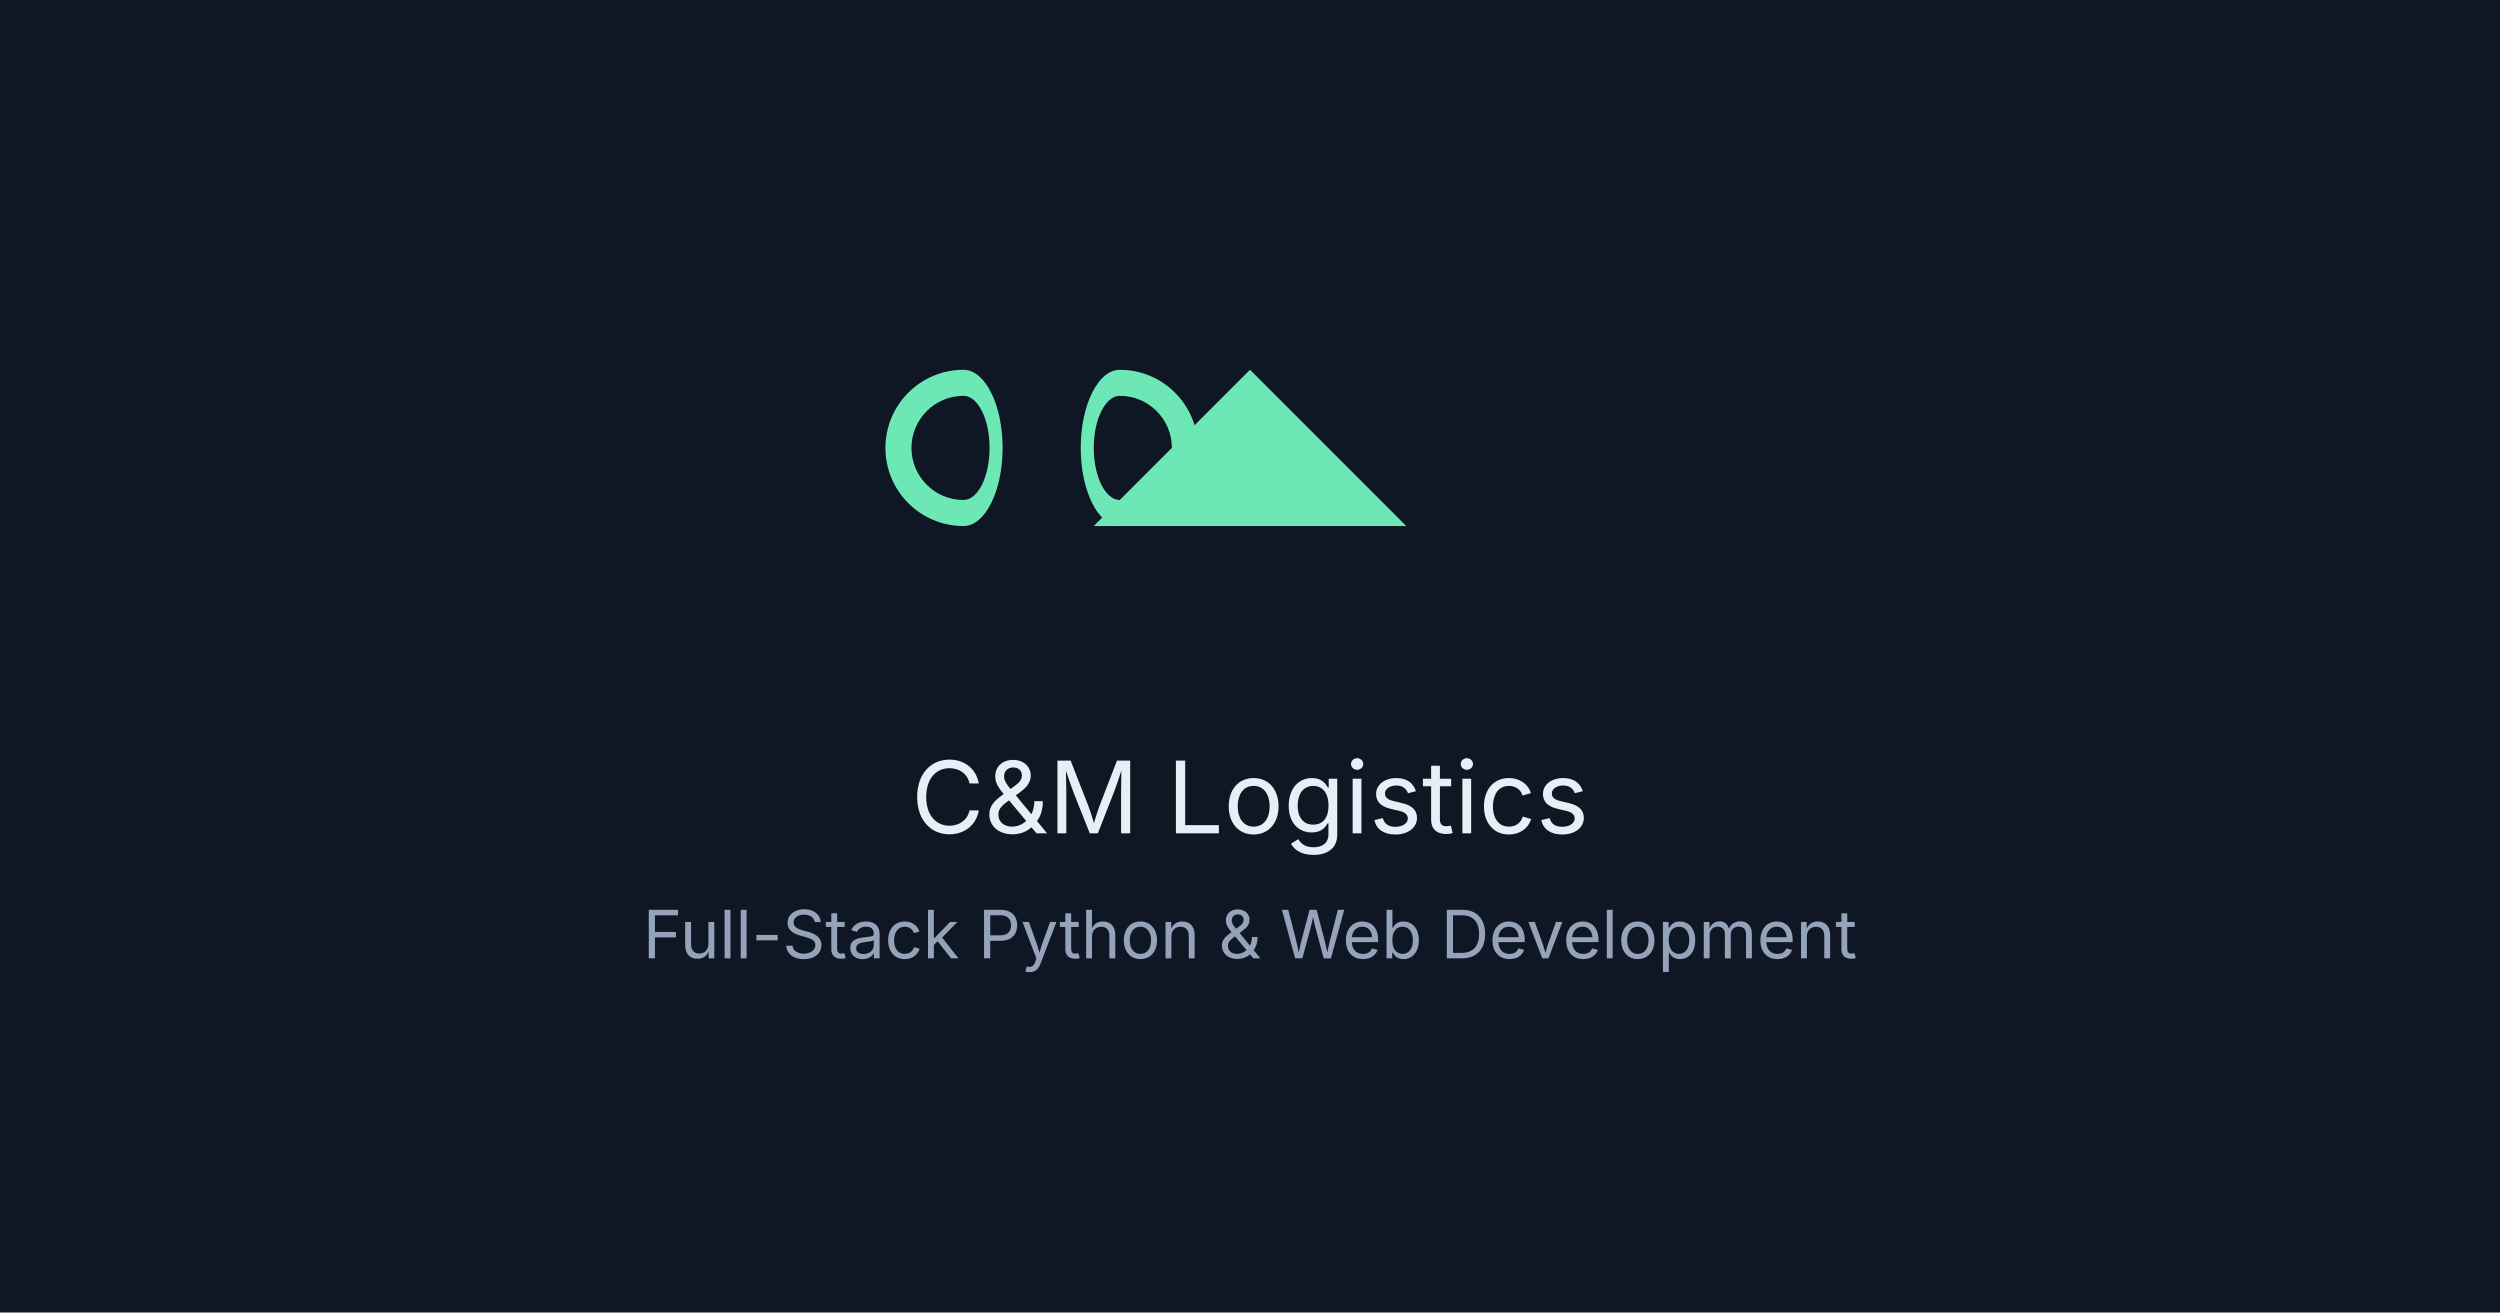
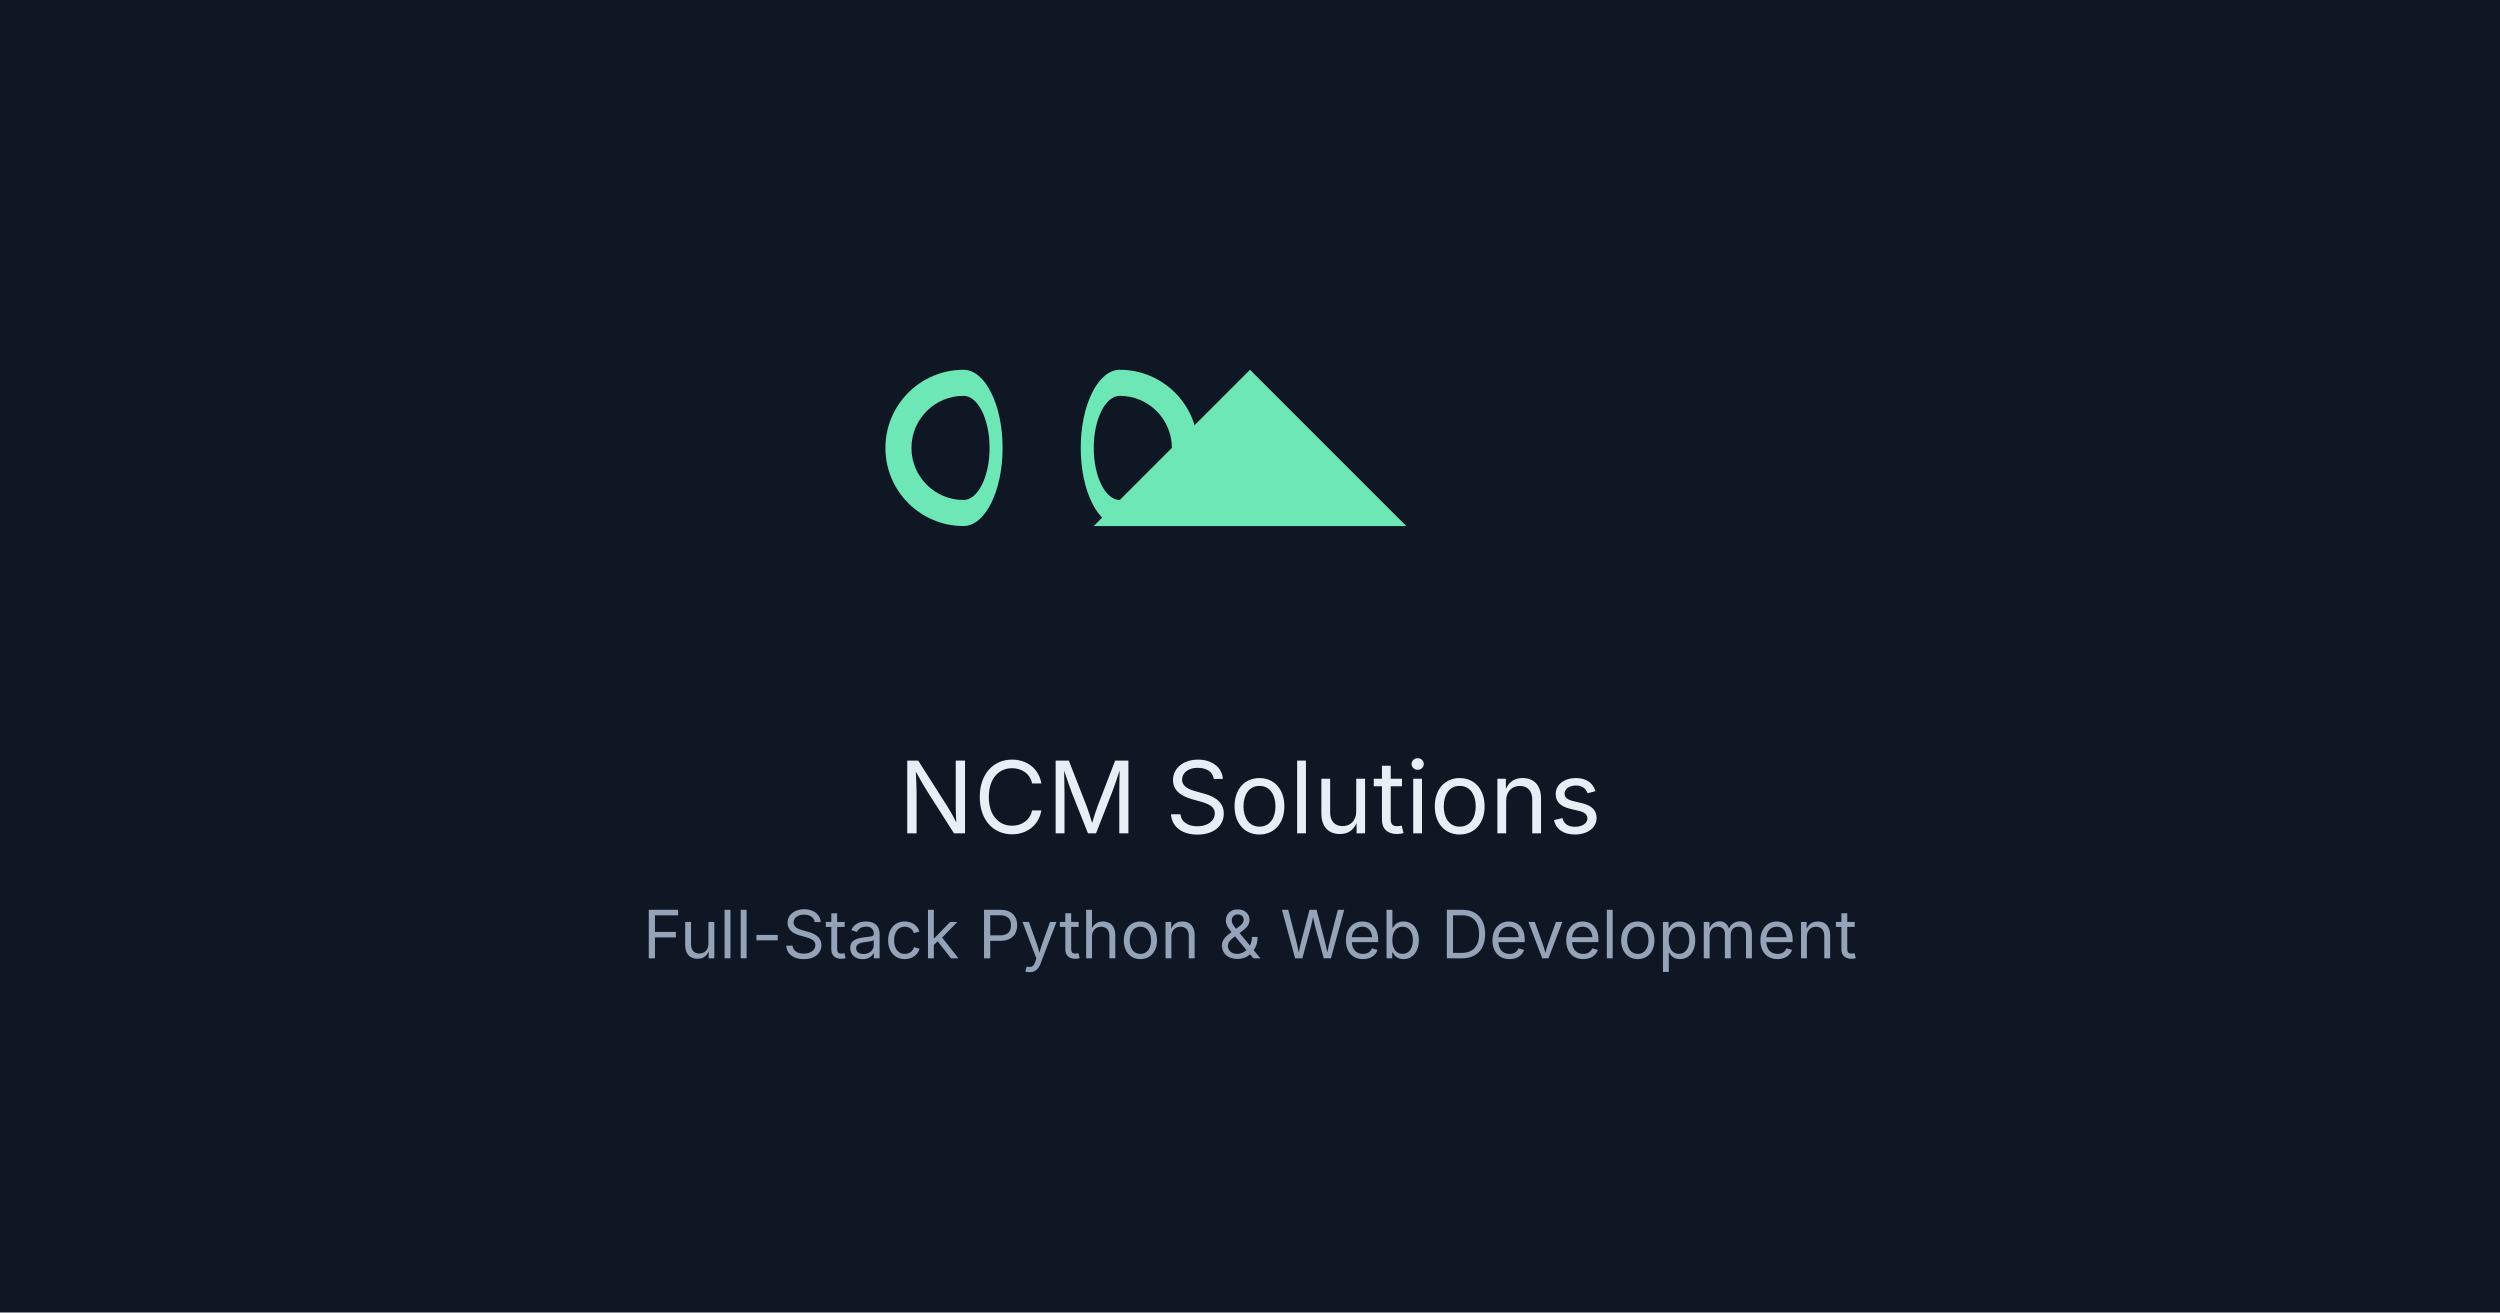
<svg xmlns="http://www.w3.org/2000/svg" width="1200" height="630" version="1.1" viewBox="0 0 1200 630">
  <rect width="1200" height="630" fill="#0f1724" />
  <g transform="matrix(2 0 0 2 400 165)" fill="#6ee7b7">
    <path d="m31.25 12.5c-6.904 0-12.5 5.596-12.5 12.5s5.596 12.5 12.5 12.5c3.452 0 6.25-5.596 6.25-12.5s-2.798-12.5-6.25-12.5zm-18.75 12.5c0-10.355 8.393-18.75 18.75-18.75 5.179 0 9.375 8.393 9.375 18.75s-4.196 18.75-9.375 18.75c-10.357 0-18.75-8.395-18.75-18.75z" />
    <path d="m68.75 12.5c6.904 0 12.5 5.596 12.5 12.5s-5.596 12.5-12.5 12.5c-3.452 0-6.25-5.596-6.25-12.5s2.798-12.5 6.25-12.5zm18.75 12.5c0-10.355-8.393-18.75-18.75-18.75-5.179 0-9.375 8.393-9.375 18.75s4.196 18.75 9.375 18.75c10.357 0 18.75-8.395 18.75-18.75z" />
    <path d="m100 6.25 37.5 37.5h-75z" />
  </g>
-   <text x="600" y="400" fill="#e6eef6" font-family="Inter, sans-serif" font-size="48" text-anchor="middle">C&amp;M Logistics</text>
+   <text x="600" y="400" fill="#e6eef6" font-family="Inter, sans-serif" font-size="48" text-anchor="middle">NCM Solutions</text>
  <text x="600" y="460" fill="#94a3b8" font-family="Inter, sans-serif" font-size="32" text-anchor="middle">Full-Stack Python &amp; Web Development</text>
</svg>
